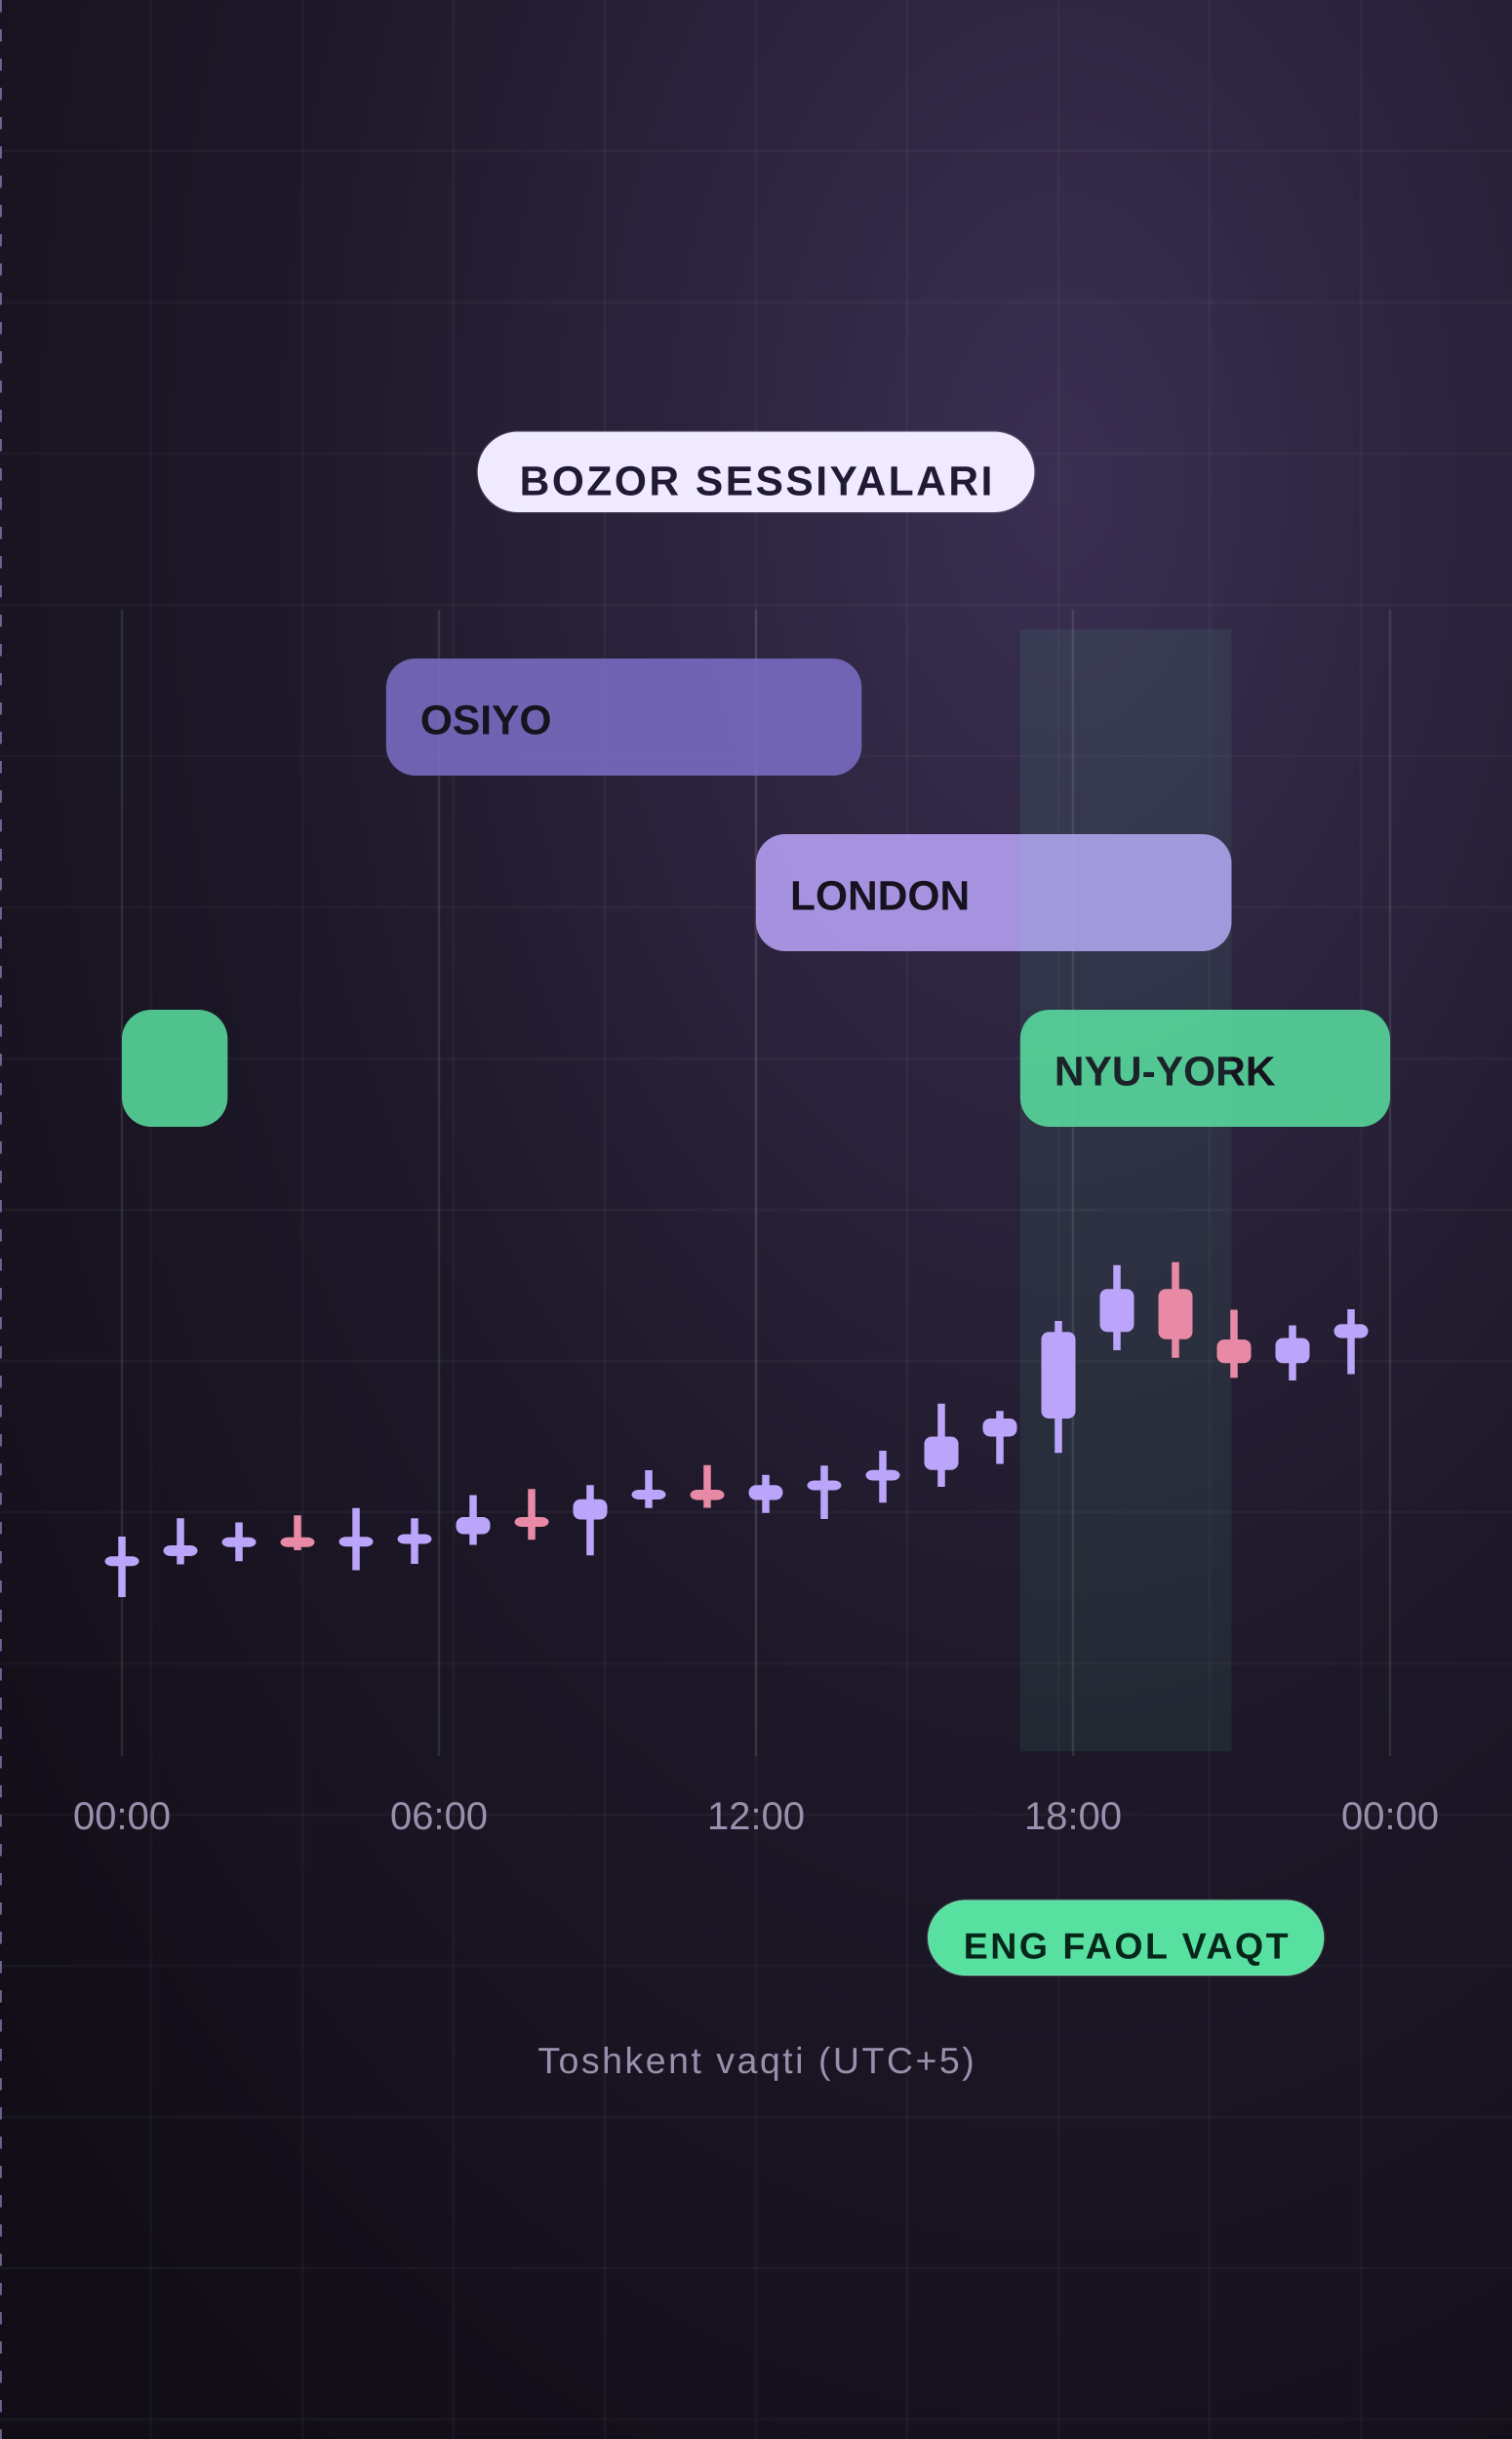
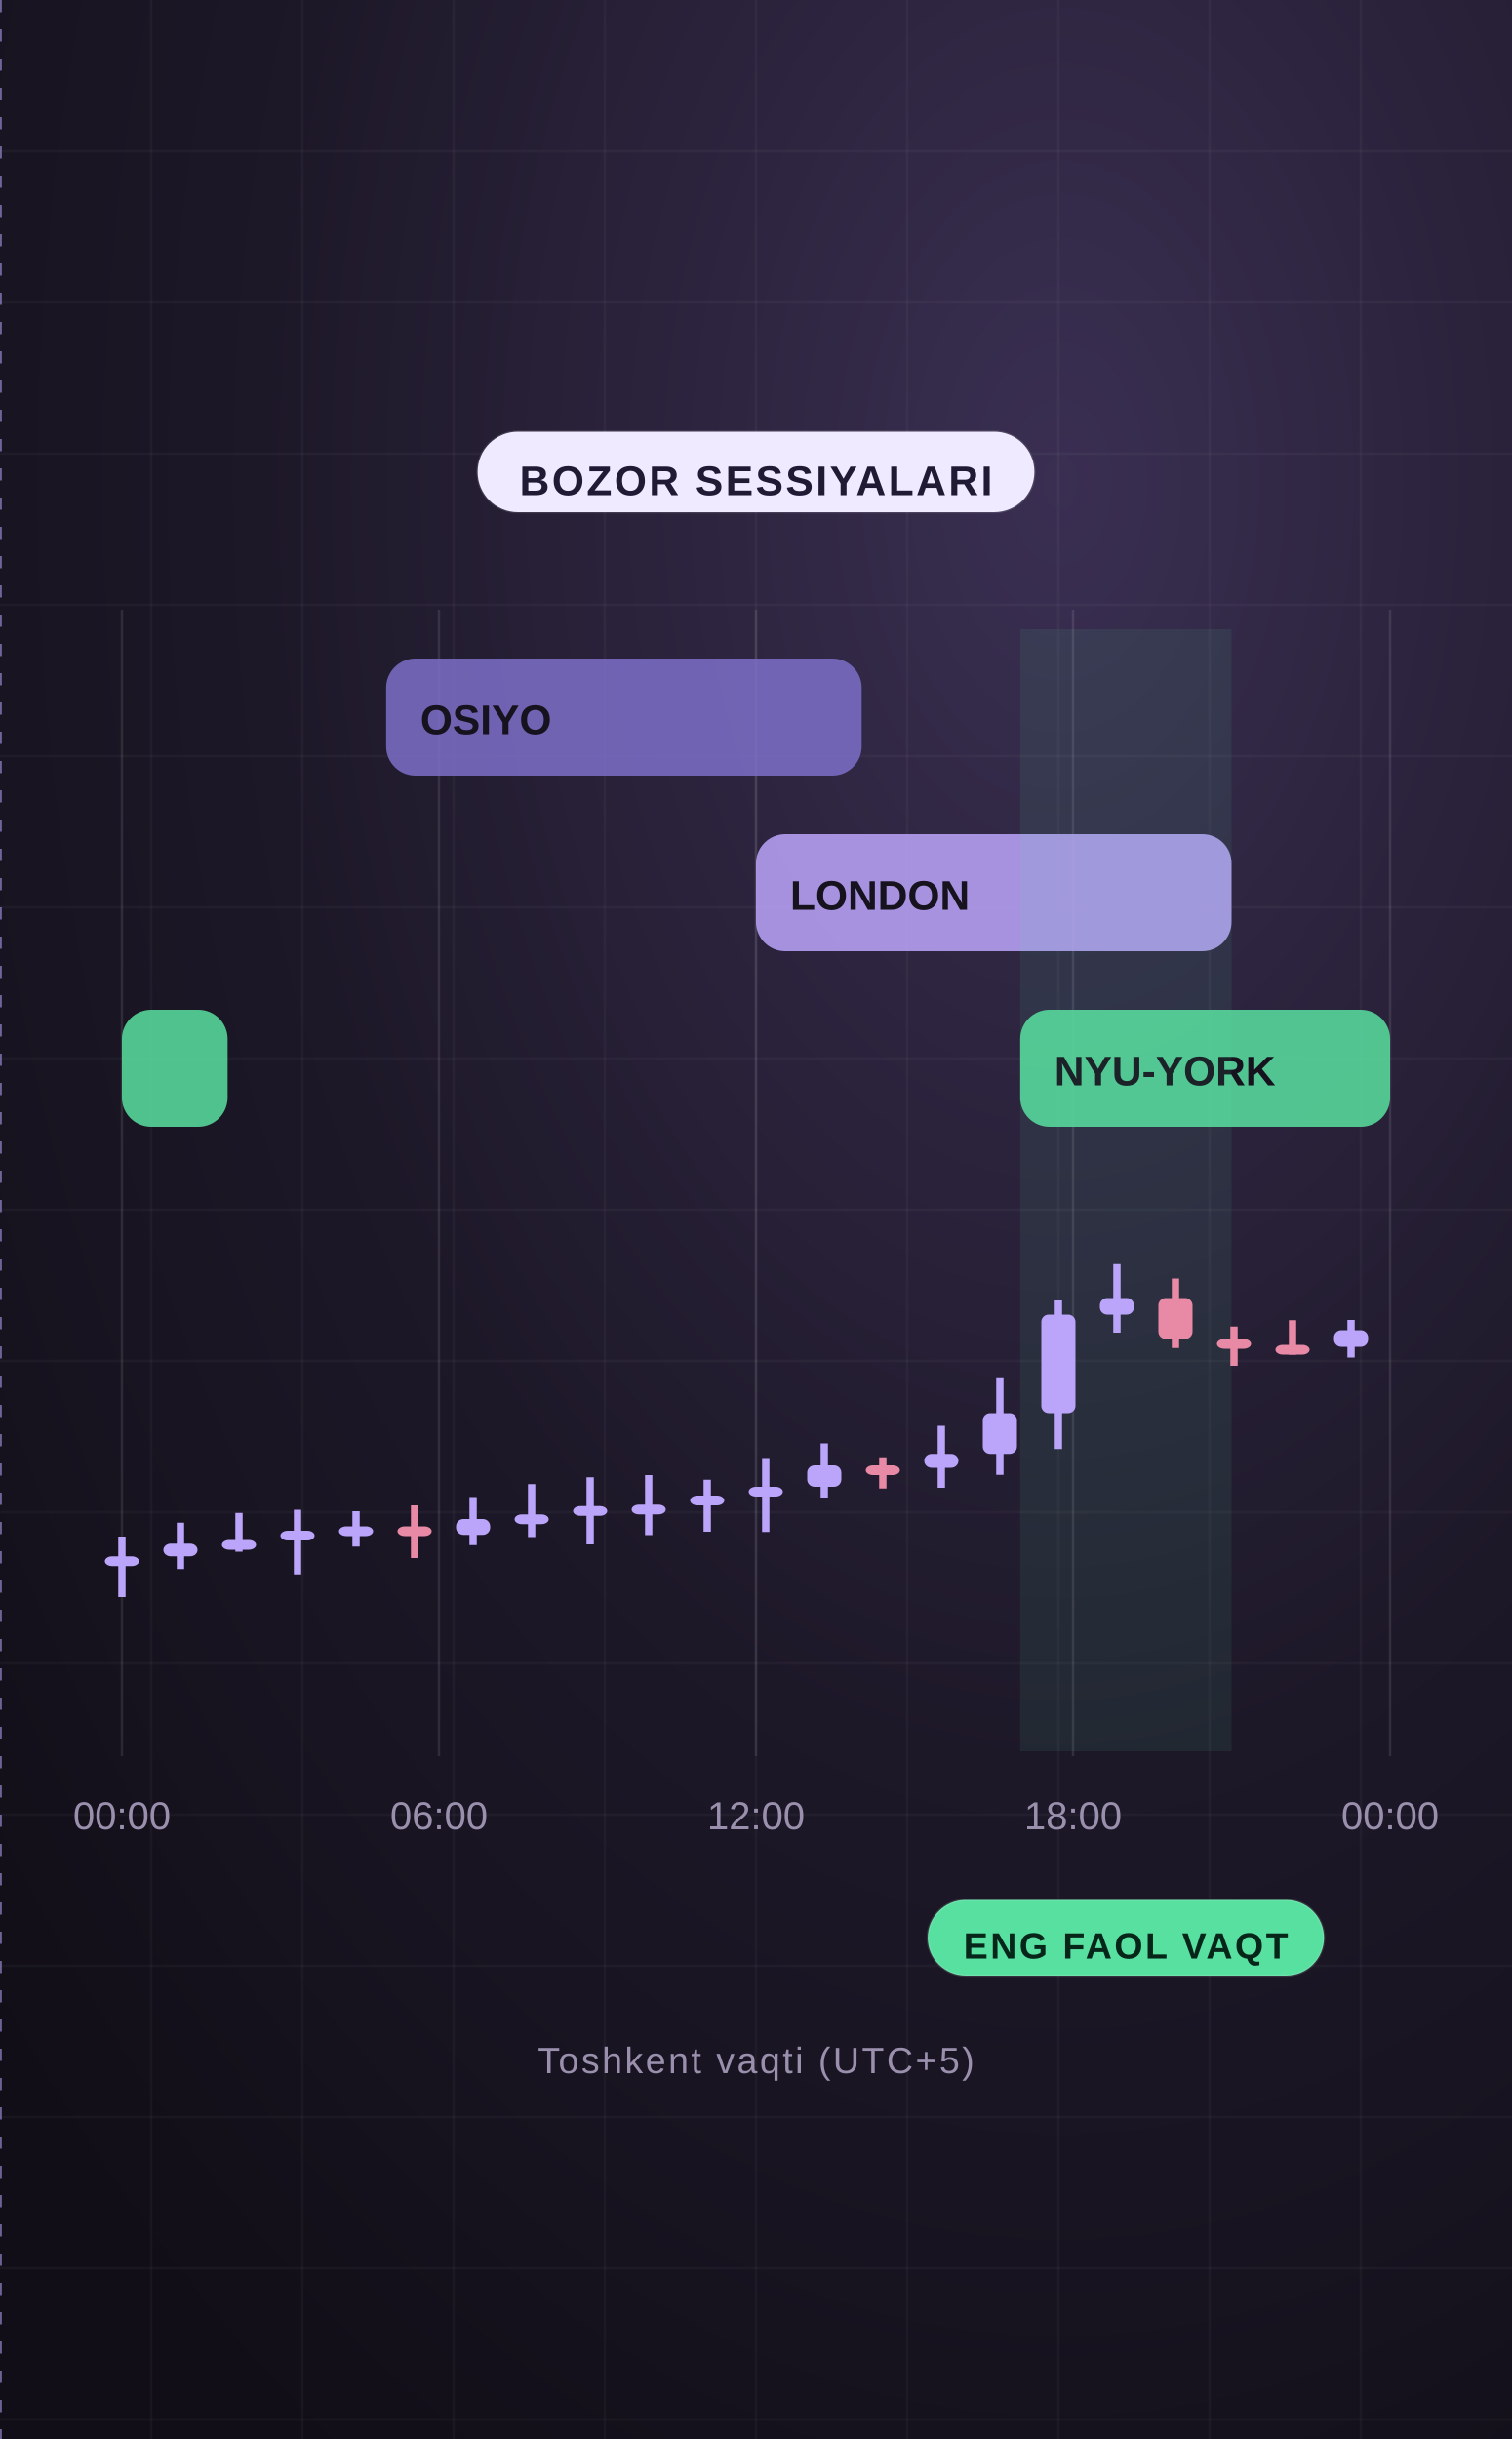
<svg xmlns="http://www.w3.org/2000/svg" width="620" height="1000" viewBox="0 0 620 1000">
  <style>
text{font-family:Arial,Helvetica,"Liberation Sans",sans-serif}
@keyframes grow{from{transform:scaleY(.05);opacity:0}to{transform:none;opacity:1}}
@keyframes live{0%,100%{transform:none}50%{transform:scaleY(1.4)}}
@keyframes flo{0%,100%{transform:translateY(0)}50%{transform:translateY(-6px)}}
@keyframes br{0%,100%{opacity:.7;transform:scale(1)}50%{opacity:1;transform:scale(1.1)}}
@keyframes march{to{stroke-dashoffset:-60}}
@keyframes draw{0%{stroke-dashoffset:1;opacity:1}38%{stroke-dashoffset:0}86%{stroke-dashoffset:0;opacity:1}96%{opacity:0}100%{stroke-dashoffset:1;opacity:0}}
@keyframes bob{0%,100%{transform:none}50%{transform:scaleY(.72)}}
@keyframes dp{0%,100%{transform:scale(1)}50%{transform:scale(1.18)}}
@keyframes hl{0%,100%{opacity:.35}50%{opacity:1}}
@keyframes rin{from{opacity:0;transform:translateX(-18px)}to{opacity:1;transform:none}}
@keyframes bobx{0%,100%{transform:none}50%{transform:scaleX(.78)}}
.row{animation:rin .8s cubic-bezier(.2,.8,.2,1) both}
.barx{transform-box:fill-box;animation:bobx 2.6s ease-in-out infinite}
.cd,.bar,.dot,.glow{transform-box:fill-box}
- @keyframes tick{0%,100%{transform:scaleY(1)}35%{transform:scaleY(var(--a,.7))}70%{transform:scaleY(var(--b,1.12))}}
- .cd{transform-origin:50% 55%;animation:grow .7s cubic-bezier(.2,.8,.2,1) both,tick 2s ease-in-out infinite}
+ @keyframes form{0%{transform:scaleY(0);opacity:0}2%{opacity:1}9%{transform:scaleY(1);opacity:1}88%{transform:scaleY(1);opacity:1}96%,100%{transform:scaleY(1);opacity:0}}
+ .cd{animation:form 9s cubic-bezier(.25,.8,.25,1) infinite both}
@keyframes stream{to{transform:translateX(-640px)}}
.stream{animation:stream 8s linear infinite}
- .cd.live{transform-origin:50% 50%;animation:grow .7s cubic-bezier(.2,.8,.2,1) both,live .9s ease-in-out infinite}
@keyframes scan{from{transform:translateX(-90px)}to{transform:translateX(710px)}}
.scan{animation:scan 6.5s cubic-bezier(.45,0,.55,1) infinite}
.chip{animation:flo 4.5s ease-in-out infinite}
.glow{transform-origin:50% 50%;animation:br 6s ease-in-out infinite}
.dash{animation:march 3.2s linear infinite}
.draw{stroke-dasharray:1;stroke-dashoffset:1;animation:draw 8s cubic-bezier(.4,0,.2,1) .3s infinite}
.bar{transform-origin:50% 100%;animation:bob 2.4s ease-in-out infinite}
.dot{transform-origin:50% 50%;animation:dp 2.2s ease-in-out infinite}
.hl{animation:hl 2.2s ease-in-out infinite}
@media (prefers-reduced-motion:reduce){*{animation:none!important}.draw{stroke-dasharray:none;stroke-dashoffset:0}.scan,.mdot{display:none}}
</style>
  <defs>
    <radialGradient id="bg" cx="70%" cy="20%" r="95%">
      <stop offset="0" stop-color="#3a2f52" />
      <stop offset=".55" stop-color="#1d1828" />
      <stop offset="1" stop-color="#110e17" />
    </radialGradient>
    <radialGradient id="glow" cx="50%" cy="50%" r="50%">
      <stop offset="0" stop-color="#a697eb" stop-opacity=".35" />
      <stop offset="1" stop-color="#a697eb" stop-opacity="0" />
    </radialGradient>
    <linearGradient id="scanG" x1="0" y1="0" x2="1" y2="0">
      <stop offset="0" stop-color="#bba5fa" stop-opacity="0" />
      <stop offset="1" stop-color="#bba5fa" stop-opacity=".2" />
    </linearGradient>
    <linearGradient id="fadeUp" x1="0" y1="0" x2="0" y2="1">
      <stop offset="0" stop-color="#bba5fa" stop-opacity=".35" />
      <stop offset="1" stop-color="#bba5fa" stop-opacity="0" />
    </linearGradient>
  </defs>
  <rect width="620" height="1000" fill="url(#bg)" />
  <line x1="62" y1="0" x2="62" y2="1000" stroke="#fff" stroke-opacity=".035" />
  <line x1="124" y1="0" x2="124" y2="1000" stroke="#fff" stroke-opacity=".035" />
  <line x1="186" y1="0" x2="186" y2="1000" stroke="#fff" stroke-opacity=".035" />
  <line x1="248" y1="0" x2="248" y2="1000" stroke="#fff" stroke-opacity=".035" />
  <line x1="310" y1="0" x2="310" y2="1000" stroke="#fff" stroke-opacity=".035" />
  <line x1="372" y1="0" x2="372" y2="1000" stroke="#fff" stroke-opacity=".035" />
  <line x1="434" y1="0" x2="434" y2="1000" stroke="#fff" stroke-opacity=".035" />
  <line x1="496" y1="0" x2="496" y2="1000" stroke="#fff" stroke-opacity=".035" />
  <line x1="558" y1="0" x2="558" y2="1000" stroke="#fff" stroke-opacity=".035" />
  <line x1="0" y1="62" x2="620" y2="62" stroke="#fff" stroke-opacity=".035" />
  <line x1="0" y1="124" x2="620" y2="124" stroke="#fff" stroke-opacity=".035" />
  <line x1="0" y1="186" x2="620" y2="186" stroke="#fff" stroke-opacity=".035" />
  <line x1="0" y1="248" x2="620" y2="248" stroke="#fff" stroke-opacity=".035" />
  <line x1="0" y1="310" x2="620" y2="310" stroke="#fff" stroke-opacity=".035" />
  <line x1="0" y1="372" x2="620" y2="372" stroke="#fff" stroke-opacity=".035" />
  <line x1="0" y1="434" x2="620" y2="434" stroke="#fff" stroke-opacity=".035" />
  <line x1="0" y1="496" x2="620" y2="496" stroke="#fff" stroke-opacity=".035" />
  <line x1="0" y1="558" x2="620" y2="558" stroke="#fff" stroke-opacity=".035" />
  <line x1="0" y1="620" x2="620" y2="620" stroke="#fff" stroke-opacity=".035" />
  <line x1="0" y1="682" x2="620" y2="682" stroke="#fff" stroke-opacity=".035" />
  <line x1="0" y1="744" x2="620" y2="744" stroke="#fff" stroke-opacity=".035" />
  <line x1="0" y1="806" x2="620" y2="806" stroke="#fff" stroke-opacity=".035" />
  <line x1="0" y1="868" x2="620" y2="868" stroke="#fff" stroke-opacity=".035" />
  <line x1="0" y1="930" x2="620" y2="930" stroke="#fff" stroke-opacity=".035" />
  <line x1="0" y1="992" x2="620" y2="992" stroke="#fff" stroke-opacity=".035" />
  <g class="chip" style="animation-delay:-1s">
    <rect x="195.85" y="177" width="228.3" height="33" rx="16.5" fill="#efeaff" stroke="#fff" stroke-opacity=".12" />
    <text x="310" y="203" text-anchor="middle" font-size="17" font-weight="700" fill="#211a35" letter-spacing="1">BOZOR SESSIYALARI</text>
  </g>
  <g>
    <line x1="50" y1="250" x2="50" y2="720" stroke="#fff" stroke-opacity=".1" />
    <text x="50" y="750" text-anchor="middle" font-size="16" fill="#9a90ad">00:00</text>
    <line x1="180" y1="250" x2="180" y2="720" stroke="#fff" stroke-opacity=".1" />
    <text x="180" y="750" text-anchor="middle" font-size="16" fill="#9a90ad">06:00</text>
    <line x1="310" y1="250" x2="310" y2="720" stroke="#fff" stroke-opacity=".1" />
    <text x="310" y="750" text-anchor="middle" font-size="16" fill="#9a90ad">12:00</text>
    <line x1="440" y1="250" x2="440" y2="720" stroke="#fff" stroke-opacity=".1" />
    <text x="440" y="750" text-anchor="middle" font-size="16" fill="#9a90ad">18:00</text>
    <line x1="570" y1="250" x2="570" y2="720" stroke="#fff" stroke-opacity=".1" />
    <text x="570" y="750" text-anchor="middle" font-size="16" fill="#9a90ad">00:00</text>
  </g>
  <rect x="158.333" y="270" width="195" height="48" rx="12" fill="#7d6fc8" fill-opacity=".85" />
  <text x="172.333" y="301" font-size="17" font-weight="800" fill="#16121e">OSIYO</text>
  <rect x="310" y="342" width="195" height="48" rx="12" fill="#bba5fa" fill-opacity=".85" />
  <text x="324" y="373" font-size="17" font-weight="800" fill="#16121e">LONDON</text>
  <rect x="418.333" y="414" width="151.667" height="48" rx="12" fill="#58e0a0" fill-opacity=".85" />
  <rect x="50" y="414" width="43.333" height="48" rx="12" fill="#58e0a0" fill-opacity=".85" />
  <text x="432.333" y="445" font-size="17" font-weight="800" fill="#16121e">NYU-YORK</text>
  <rect x="418.333" y="258" width="86.667" height="460" fill="#58e0a0" opacity=".08" />
  <g transform="translate(0 0)">
-     <g class="cd" style="--a:0.35;--b:1.32;animation-duration:.7s,0.61s;animation-delay:200ms,600ms">
+     <g class="cd" style="transform-origin:50% 40.2%;animation-duration:9.23s;animation-delay:0ms">
      <line x1="50" x2="50" y1="630.0" y2="654.8" stroke="#bba5fa" stroke-width="3" />
      <rect x="43" y="638.1" width="14" height="4.0" rx="3" fill="#bba5fa" />
    </g>
-     <g class="cd" style="--a:0.32;--b:1.32;animation-duration:.7s,1.05s;animation-delay:240ms,737ms">
-       <line x1="74" x2="74" y1="622.5" y2="641.4" stroke="#bba5fa" stroke-width="3" />
-       <rect x="67" y="633.6" width="14" height="4.4" rx="3" fill="#bba5fa" />
-     </g>
-     <g class="cd" style="--a:0.53;--b:1.32;animation-duration:.7s,0.82s;animation-delay:280ms,874ms">
-       <line x1="98" x2="98" y1="624.2" y2="640.1" stroke="#bba5fa" stroke-width="3" />
-       <rect x="91" y="630.3" width="14" height="4.0" rx="3" fill="#bba5fa" />
-     </g>
-     <g class="cd" style="--a:0.47;--b:1.40;animation-duration:.7s,0.72s;animation-delay:320ms,1011ms">
-       <line x1="122" x2="122" y1="621.3" y2="635.6" stroke="#e88aa6" stroke-width="3" />
-       <rect x="115" y="630.3" width="14" height="4.0" rx="3" fill="#e88aa6" />
-     </g>
-     <g class="cd" style="--a:0.54;--b:1.39;animation-duration:.7s,0.94s;animation-delay:360ms,1148ms">
-       <line x1="146" x2="146" y1="618.3" y2="643.8" stroke="#bba5fa" stroke-width="3" />
-       <rect x="139" y="630.1" width="14" height="4.0" rx="3" fill="#bba5fa" />
-     </g>
-     <g class="cd" style="--a:0.54;--b:1.38;animation-duration:.7s,1.10s;animation-delay:400ms,1285ms">
-       <line x1="170" x2="170" y1="622.5" y2="641.2" stroke="#bba5fa" stroke-width="3" />
-       <rect x="163" y="629.0" width="14" height="4.0" rx="3" fill="#bba5fa" />
-     </g>
-     <g class="cd" style="--a:0.57;--b:1.21;animation-duration:.7s,0.78s;animation-delay:440ms,622ms">
-       <line x1="194" x2="194" y1="613.0" y2="633.4" stroke="#bba5fa" stroke-width="3" />
-       <rect x="187" y="622.0" width="14" height="7.0" rx="3" fill="#bba5fa" />
-     </g>
-     <g class="cd" style="--a:0.43;--b:1.44;animation-duration:.7s,0.78s;animation-delay:480ms,759ms">
-       <line x1="218" x2="218" y1="610.5" y2="631.3" stroke="#e88aa6" stroke-width="3" />
-       <rect x="211" y="622.0" width="14" height="4.0" rx="3" fill="#e88aa6" />
-     </g>
-     <g class="cd" style="--a:0.52;--b:1.43;animation-duration:.7s,0.72s;animation-delay:520ms,896ms">
-       <line x1="242" x2="242" y1="608.9" y2="637.7" stroke="#bba5fa" stroke-width="3" />
-       <rect x="235" y="614.7" width="14" height="8.3" rx="3" fill="#bba5fa" />
-     </g>
-     <g class="cd" style="--a:0.34;--b:1.24;animation-duration:.7s,0.78s;animation-delay:560ms,1033ms">
-       <line x1="266" x2="266" y1="602.8" y2="618.3" stroke="#bba5fa" stroke-width="3" />
-       <rect x="259" y="610.8" width="14" height="4.0" rx="3" fill="#bba5fa" />
-     </g>
-     <g class="cd" style="--a:0.59;--b:1.22;animation-duration:.7s,0.57s;animation-delay:600ms,1170ms">
-       <line x1="290" x2="290" y1="600.7" y2="618.2" stroke="#e88aa6" stroke-width="3" />
-       <rect x="283" y="610.8" width="14" height="4.2" rx="3" fill="#e88aa6" />
-     </g>
-     <g class="cd" style="--a:0.47;--b:1.20;animation-duration:.7s,0.89s;animation-delay:640ms,1307ms">
-       <line x1="314" x2="314" y1="604.7" y2="620.3" stroke="#bba5fa" stroke-width="3" />
-       <rect x="307" y="608.9" width="14" height="6.1" rx="3" fill="#bba5fa" />
-     </g>
-     <g class="cd" style="--a:0.39;--b:1.26;animation-duration:.7s,0.74s;animation-delay:680ms,644ms">
-       <line x1="338" x2="338" y1="600.9" y2="622.8" stroke="#bba5fa" stroke-width="3" />
-       <rect x="331" y="607.0" width="14" height="4.0" rx="3" fill="#bba5fa" />
-     </g>
-     <g class="cd" style="--a:0.43;--b:1.23;animation-duration:.7s,0.91s;animation-delay:720ms,781ms">
-       <line x1="362" x2="362" y1="594.8" y2="616.1" stroke="#bba5fa" stroke-width="3" />
-       <rect x="355" y="602.7" width="14" height="4.3" rx="3" fill="#bba5fa" />
-     </g>
-     <g class="cd" style="--a:0.40;--b:1.21;animation-duration:.7s,1.01s;animation-delay:760ms,918ms">
-       <line x1="386" x2="386" y1="575.5" y2="609.6" stroke="#bba5fa" stroke-width="3" />
-       <rect x="379" y="589.0" width="14" height="13.7" rx="3" fill="#bba5fa" />
-     </g>
-     <g class="cd" style="--a:0.41;--b:1.26;animation-duration:.7s,0.64s;animation-delay:800ms,1055ms">
-       <line x1="410" x2="410" y1="578.5" y2="600.2" stroke="#bba5fa" stroke-width="3" />
-       <rect x="403" y="581.6" width="14" height="7.4" rx="3" fill="#bba5fa" />
-     </g>
-     <g class="cd" style="--a:0.54;--b:1.22;animation-duration:.7s,0.60s;animation-delay:840ms,1192ms">
-       <line x1="434" x2="434" y1="541.6" y2="595.7" stroke="#bba5fa" stroke-width="3" />
-       <rect x="427" y="546.1" width="14" height="35.5" rx="3" fill="#bba5fa" />
-     </g>
-     <g class="cd" style="--a:0.31;--b:1.44;animation-duration:.7s,1.09s;animation-delay:880ms,1329ms">
-       <line x1="458" x2="458" y1="518.7" y2="553.6" stroke="#bba5fa" stroke-width="3" />
-       <rect x="451" y="528.5" width="14" height="17.6" rx="3" fill="#bba5fa" />
-     </g>
-     <g class="cd" style="--a:0.41;--b:1.23;animation-duration:.7s,1.10s;animation-delay:920ms,666ms">
-       <line x1="482" x2="482" y1="517.5" y2="556.7" stroke="#e88aa6" stroke-width="3" />
-       <rect x="475" y="528.5" width="14" height="20.6" rx="3" fill="#e88aa6" />
-     </g>
-     <g class="cd" style="--a:0.33;--b:1.44;animation-duration:.7s,0.84s;animation-delay:960ms,803ms">
-       <line x1="506" x2="506" y1="537.0" y2="564.9" stroke="#e88aa6" stroke-width="3" />
-       <rect x="499" y="549.2" width="14" height="9.7" rx="3" fill="#e88aa6" />
-     </g>
-     <g class="cd" style="--a:0.49;--b:1.40;animation-duration:.7s,0.51s;animation-delay:1000ms,940ms">
-       <line x1="530" x2="530" y1="543.4" y2="566.0" stroke="#bba5fa" stroke-width="3" />
-       <rect x="523" y="548.6" width="14" height="10.3" rx="3" fill="#bba5fa" />
-     </g>
-     <g class="cd live" style="--a:0.38;--b:1.44;animation-duration:.7s,0.90s;animation-delay:1040ms,1077ms">
-       <line x1="554" x2="554" y1="536.8" y2="563.4" stroke="#bba5fa" stroke-width="3" />
-       <rect x="547" y="542.9" width="14" height="5.7" rx="3" fill="#bba5fa" />
+     <g class="cd" style="transform-origin:50% 72.3%;animation-duration:9.23s;animation-delay:260ms">
+       <line x1="74" x2="74" y1="624.3" y2="643.3" stroke="#bba5fa" stroke-width="3" />
+       <rect x="67" y="632.9" width="14" height="5.2" rx="3" fill="#bba5fa" />
+     </g>
+     <g class="cd" style="transform-origin:50% 78.9%;animation-duration:9.23s;animation-delay:520ms">
+       <line x1="98" x2="98" y1="620.3" y2="636.2" stroke="#bba5fa" stroke-width="3" />
+       <rect x="91" y="631.4" width="14" height="4.0" rx="3" fill="#bba5fa" />
+     </g>
+     <g class="cd" style="transform-origin:50% 46.9%;animation-duration:9.23s;animation-delay:780ms">
+       <line x1="122" x2="122" y1="619.0" y2="645.5" stroke="#bba5fa" stroke-width="3" />
+       <rect x="115" y="627.6" width="14" height="4.0" rx="3" fill="#bba5fa" />
+     </g>
+     <g class="cd" style="transform-origin:50% 55.4%;animation-duration:9.23s;animation-delay:1040ms">
+       <line x1="146" x2="146" y1="619.6" y2="634.1" stroke="#bba5fa" stroke-width="3" />
+       <rect x="139" y="625.8" width="14" height="4.0" rx="3" fill="#bba5fa" />
+     </g>
+     <g class="cd" style="transform-origin:50% 39.7%;animation-duration:9.23s;animation-delay:1300ms">
+       <line x1="170" x2="170" y1="617.2" y2="638.8" stroke="#e88aa6" stroke-width="3" />
+       <rect x="163" y="625.8" width="14" height="4.0" rx="3" fill="#e88aa6" />
+     </g>
+     <g class="cd" style="transform-origin:50% 79.1%;animation-duration:9.23s;animation-delay:1560ms">
+       <line x1="194" x2="194" y1="613.8" y2="633.5" stroke="#bba5fa" stroke-width="3" />
+       <rect x="187" y="622.8" width="14" height="6.5" rx="3" fill="#bba5fa" />
+     </g>
+     <g class="cd" style="transform-origin:50% 66.1%;animation-duration:9.23s;animation-delay:1820ms">
+       <line x1="218" x2="218" y1="608.5" y2="630.2" stroke="#bba5fa" stroke-width="3" />
+       <rect x="211" y="620.9" width="14" height="4.0" rx="3" fill="#bba5fa" />
+     </g>
+     <g class="cd" style="transform-origin:50% 55.3%;animation-duration:9.23s;animation-delay:2080ms">
+       <line x1="242" x2="242" y1="605.7" y2="633.2" stroke="#bba5fa" stroke-width="3" />
+       <rect x="235" y="617.5" width="14" height="4.0" rx="3" fill="#bba5fa" />
+     </g>
+     <g class="cd" style="transform-origin:50% 51.7%;animation-duration:9.23s;animation-delay:2340ms">
+       <line x1="266" x2="266" y1="604.8" y2="629.4" stroke="#bba5fa" stroke-width="3" />
+       <rect x="259" y="616.9" width="14" height="4.0" rx="3" fill="#bba5fa" />
+     </g>
+     <g class="cd" style="transform-origin:50% 48.0%;animation-duration:9.23s;animation-delay:2600ms">
+       <line x1="290" x2="290" y1="606.7" y2="628.0" stroke="#bba5fa" stroke-width="3" />
+       <rect x="283" y="613.2" width="14" height="4.0" rx="3" fill="#bba5fa" />
+     </g>
+     <g class="cd" style="transform-origin:50% 50.7%;animation-duration:9.23s;animation-delay:2860ms">
+       <line x1="314" x2="314" y1="597.8" y2="628.1" stroke="#bba5fa" stroke-width="3" />
+       <rect x="307" y="609.6" width="14" height="4.0" rx="3" fill="#bba5fa" />
+     </g>
+     <g class="cd" style="transform-origin:50% 80.3%;animation-duration:9.23s;animation-delay:3120ms">
+       <line x1="338" x2="338" y1="591.8" y2="614.0" stroke="#bba5fa" stroke-width="3" />
+       <rect x="331" y="600.8" width="14" height="8.8" rx="3" fill="#bba5fa" />
+     </g>
+     <g class="cd" style="transform-origin:50% 25.6%;animation-duration:9.23s;animation-delay:3380ms">
+       <line x1="362" x2="362" y1="597.5" y2="610.3" stroke="#e88aa6" stroke-width="3" />
+       <rect x="355" y="600.8" width="14" height="4.0" rx="3" fill="#e88aa6" />
+     </g>
+     <g class="cd" style="transform-origin:50% 67.5%;animation-duration:9.23s;animation-delay:3640ms">
+       <line x1="386" x2="386" y1="584.6" y2="610.0" stroke="#bba5fa" stroke-width="3" />
+       <rect x="379" y="596.1" width="14" height="5.7" rx="3" fill="#bba5fa" />
+     </g>
+     <g class="cd" style="transform-origin:50% 78.4%;animation-duration:9.23s;animation-delay:3900ms">
+       <line x1="410" x2="410" y1="564.7" y2="604.7" stroke="#bba5fa" stroke-width="3" />
+       <rect x="403" y="579.4" width="14" height="16.7" rx="3" fill="#bba5fa" />
+     </g>
+     <g class="cd" style="transform-origin:50% 75.9%;animation-duration:9.23s;animation-delay:4160ms">
+       <line x1="434" x2="434" y1="533.2" y2="594.1" stroke="#bba5fa" stroke-width="3" />
+       <rect x="427" y="539.0" width="14" height="40.4" rx="3" fill="#bba5fa" />
+     </g>
+     <g class="cd" style="transform-origin:50% 73.8%;animation-duration:9.23s;animation-delay:4420ms">
+       <line x1="458" x2="458" y1="518.3" y2="546.4" stroke="#bba5fa" stroke-width="3" />
+       <rect x="451" y="532.2" width="14" height="6.8" rx="3" fill="#bba5fa" />
+     </g>
+     <g class="cd" style="transform-origin:50% 28.2%;animation-duration:9.23s;animation-delay:4680ms">
+       <line x1="482" x2="482" y1="524.2" y2="552.7" stroke="#e88aa6" stroke-width="3" />
+       <rect x="475" y="532.2" width="14" height="16.8" rx="3" fill="#e88aa6" />
+     </g>
+     <g class="cd" style="transform-origin:50% 31.7%;animation-duration:9.23s;animation-delay:4940ms">
+       <line x1="506" x2="506" y1="543.9" y2="560.0" stroke="#e88aa6" stroke-width="3" />
+       <rect x="499" y="549.0" width="14" height="4.0" rx="3" fill="#e88aa6" />
+     </g>
+     <g class="cd" style="transform-origin:50% 72.0%;animation-duration:9.23s;animation-delay:5200ms">
+       <line x1="530" x2="530" y1="541.3" y2="555.4" stroke="#e88aa6" stroke-width="3" />
+       <rect x="523" y="551.4" width="14" height="4.0" rx="3" fill="#e88aa6" />
+     </g>
+     <g class="cd" style="transform-origin:50% 71.2%;animation-duration:9.23s;animation-delay:5460ms">
+       <line x1="554" x2="554" y1="541.2" y2="556.6" stroke="#bba5fa" stroke-width="3" />
+       <rect x="547" y="545.4" width="14" height="6.8" rx="3" fill="#bba5fa" />
    </g>
  </g>
  <g class="chip" style="animation-delay:-3.167s">
    <rect x="380.417" y="779" width="162.5" height="31" rx="15.5" fill="#58e0a0" stroke="#fff" stroke-opacity=".12" />
    <text x="461.667" y="803" text-anchor="middle" font-size="15" font-weight="700" fill="#06261a" letter-spacing="1">ENG FAOL VAQT</text>
  </g>
  <text x="310" y="850" text-anchor="middle" font-size="15" fill="#9a90ad" letter-spacing="1">Toshkent vaqti (UTC+5)</text>
  <g class="scan">
    <rect x="-70" y="0" width="70" height="1000" fill="url(#scanG)" />
    <line x1="0" y1="0" x2="0" y2="1000" stroke="#bba5fa" stroke-opacity=".55" stroke-width="1.5" stroke-dasharray="5 7" />
  </g>
</svg>
